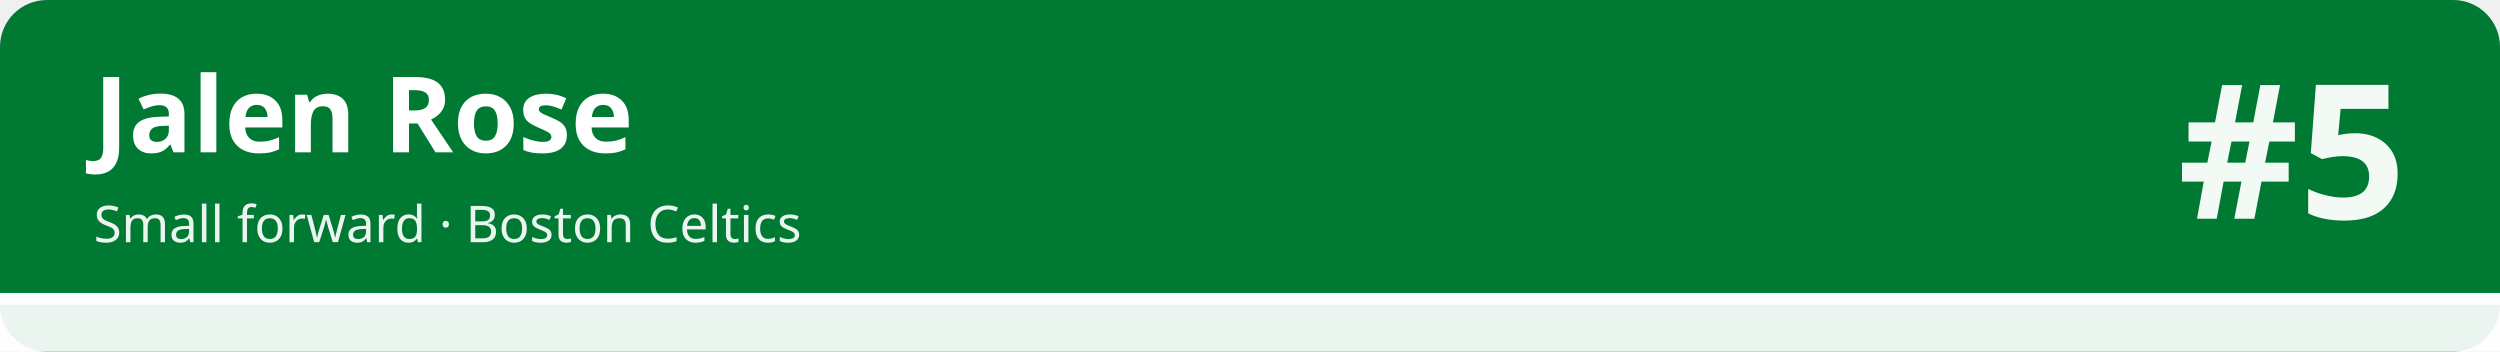
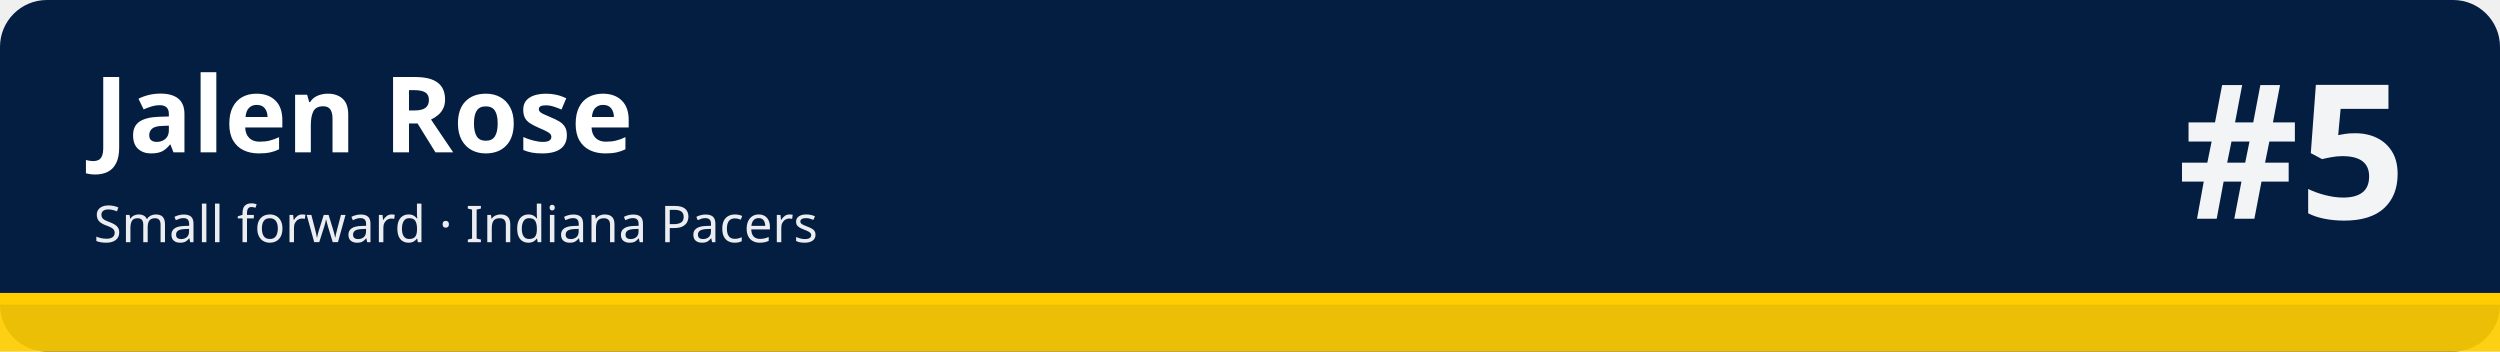
<svg xmlns="http://www.w3.org/2000/svg" width="1280" height="180" viewBox="0 0 1280 180" role="img" aria-labelledby="t d">
-   <rect width="1280" height="180" rx="24" fill="#007a33" />
-   <rect x="0" y="150" width="1280" height="30" fill="#ffffff" fill-opacity=".92" />
-   <rect x="0" y="150" width="1280" height="6" fill="#ffffff" />
+   <rect width="1280" height="180" rx="24" fill="#041e42" />
+   <rect x="0" y="150" width="1280" height="30" fill="#ffcd00" fill-opacity=".92" />
+   <rect x="0" y="150" width="1280" height="6" fill="#ffcd00" />
  <text x="48" y="78" font-family="sans-serif" font-size="54" font-weight="700" fill="#ffffff">Jalen Rose</text>
-   <text x="48" y="124" font-family="sans-serif" font-size="26" fill="#ffffff" fill-opacity=".92">Small forward · Boston Celtics</text>
+   <text x="48" y="124" font-family="sans-serif" font-size="26" fill="#ffffff" fill-opacity=".92">Small forward · Indiana Pacers</text>
  <text x="1232" y="112" font-family="sans-serif" font-size="96" font-weight="800" fill="#ffffff" fill-opacity=".95" text-anchor="end">#5</text>
</svg>
